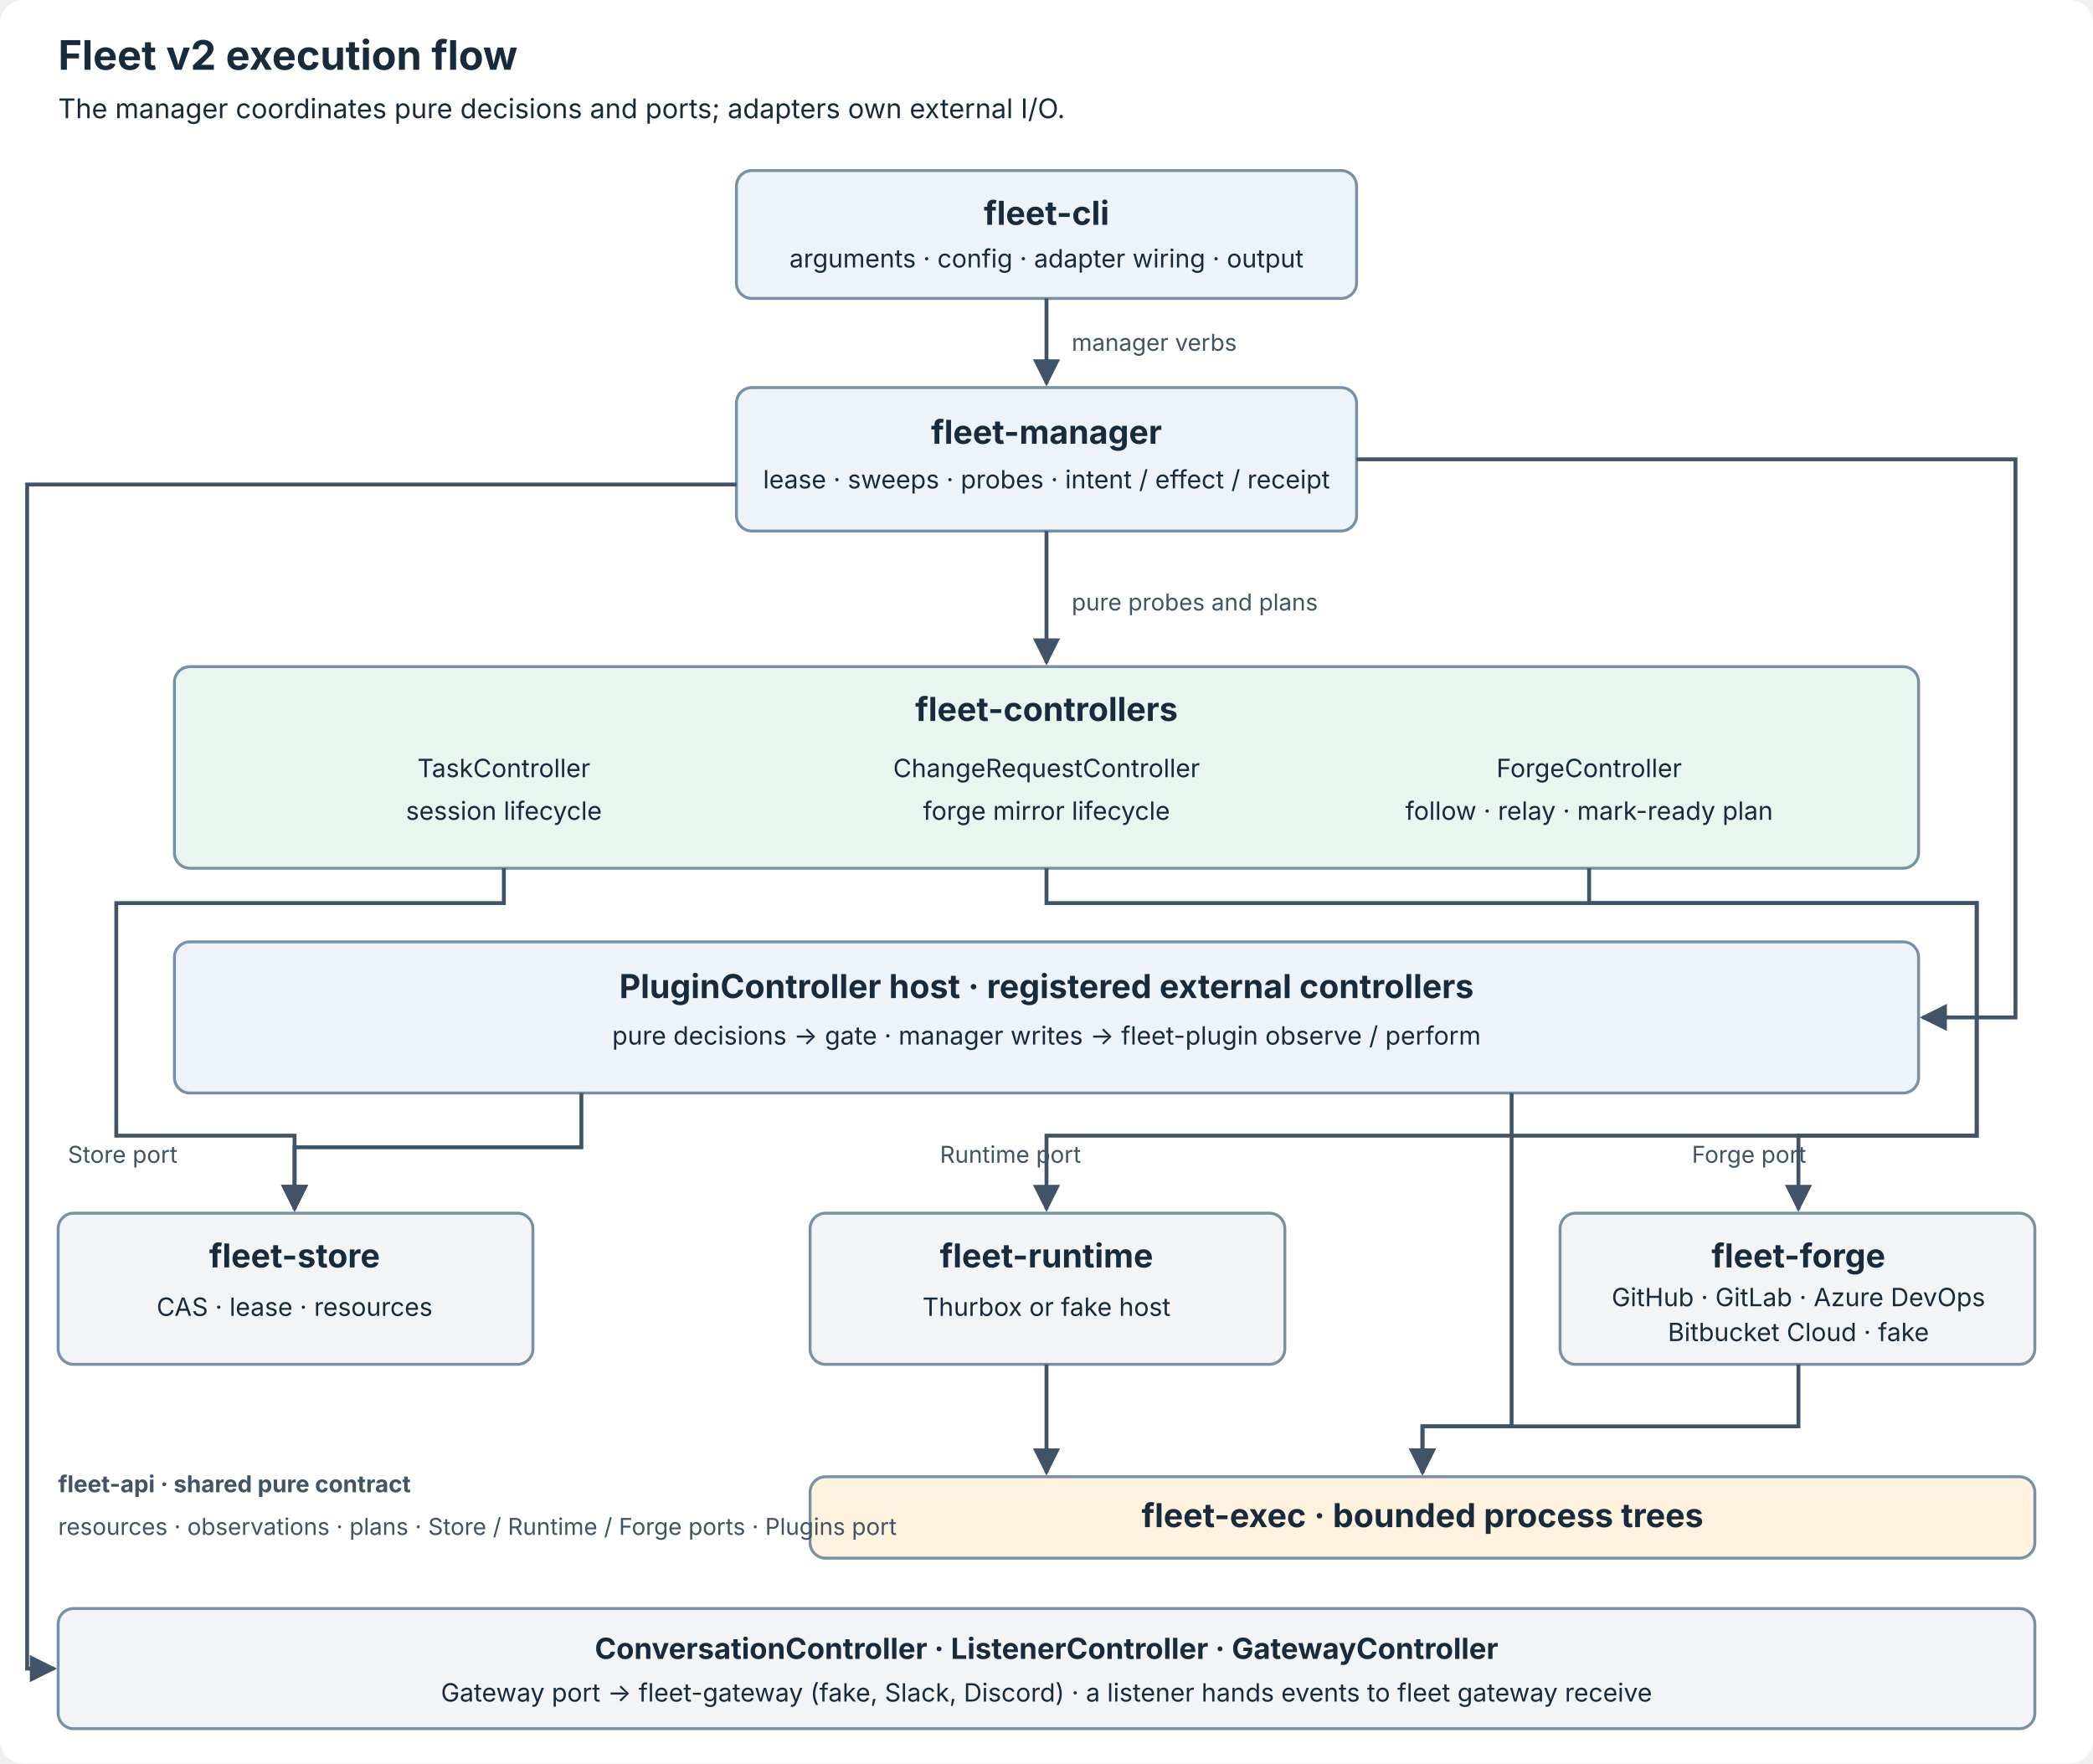
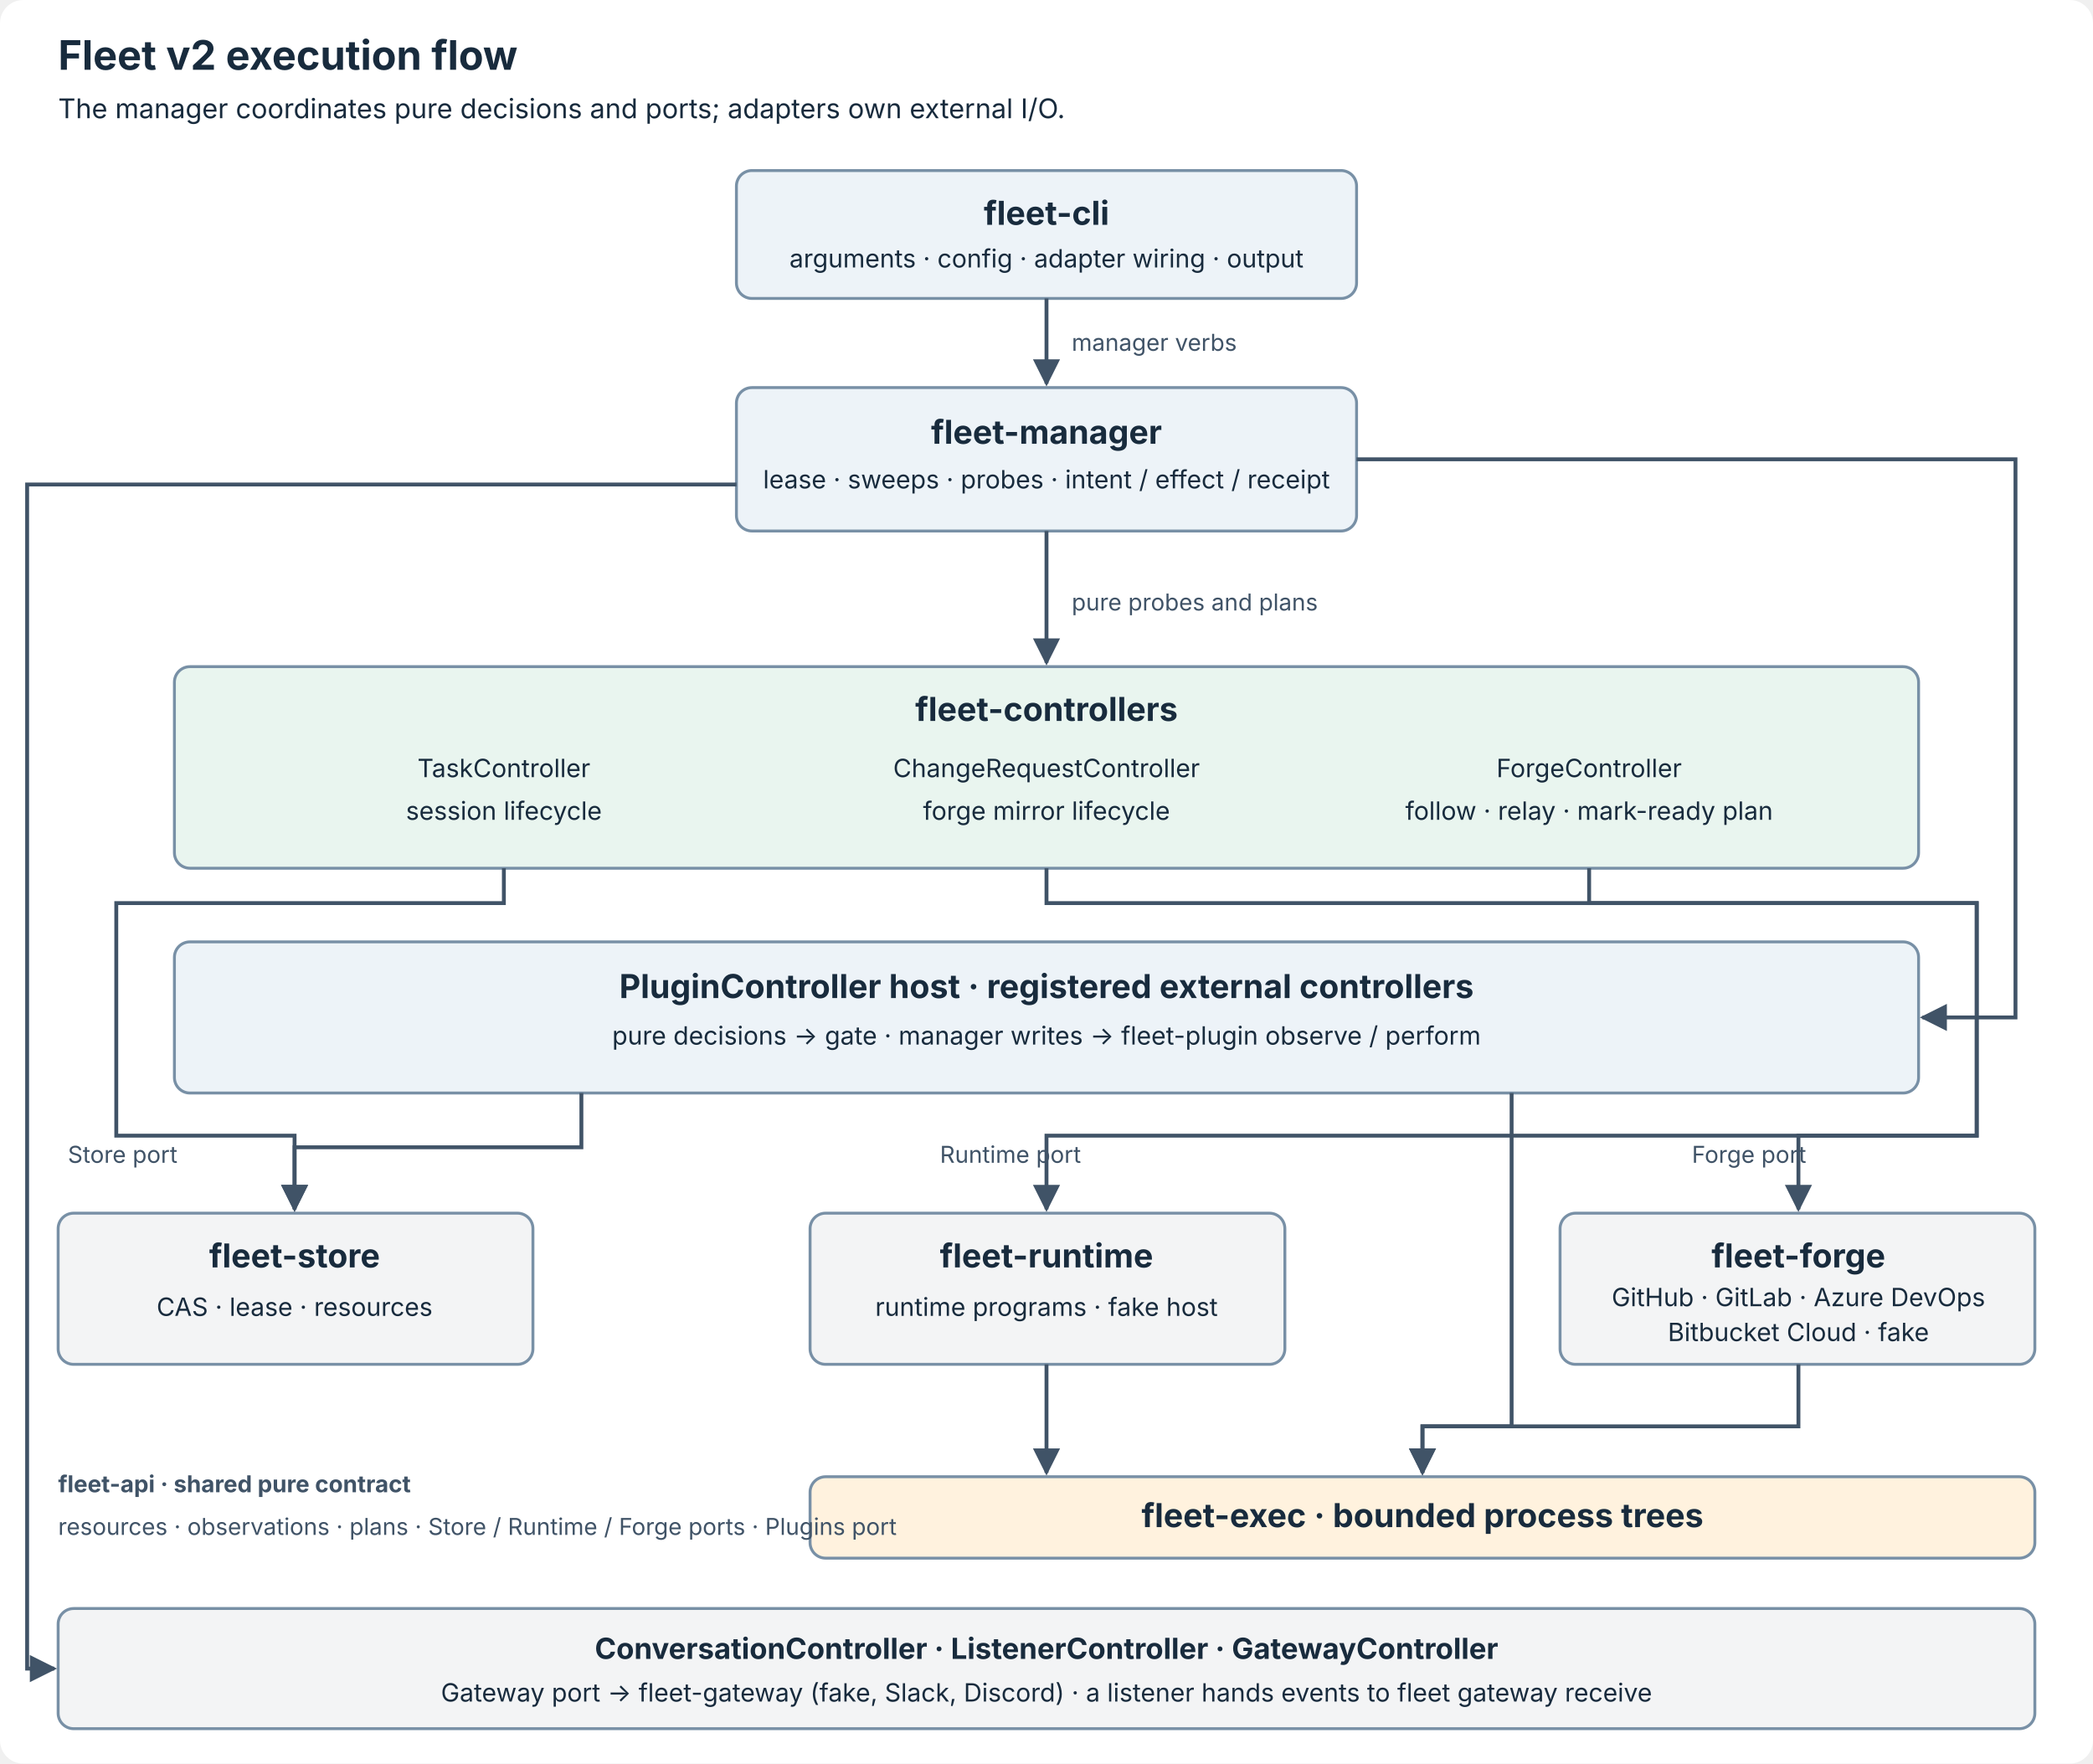
<svg xmlns="http://www.w3.org/2000/svg" viewBox="0 0 1080 910" role="img" aria-labelledby="title desc">
  <style>
  svg { color-scheme:light dark } .background{fill:#fff} .ink{fill:#182b3d} .muted{fill:#405367}
  .box{stroke:#7890a6;stroke-width:1.5} .pure{fill:#e9f5ef} .orchestration{fill:#edf3f8} .adapter{fill:#f3f4f5} .process{fill:#fff2de}
  .arrow{fill:none;stroke:#405367;stroke-width:2;marker-end:url(#arrow)} .arrowhead{fill:#405367}
  @media (prefers-color-scheme: light) { .background{fill:#fff} .ink{fill:#182b3d} }
  @media (prefers-color-scheme: dark) { .background{fill:#101820} .ink{fill:#e6edf3} .muted{fill:#a9bdd0} .box{stroke:#71869a} .pure{fill:#173b2d} .orchestration{fill:#1d2a36} .adapter{fill:#202a33} .process{fill:#493517} .arrow{stroke:#a9bdd0} .arrowhead{fill:#a9bdd0} }
</style>
  <defs>
    <marker id="arrow" viewBox="0 0 10 10" refX="9" refY="5" markerWidth="7" markerHeight="7" orient="auto">
      <path class="arrowhead" d="M0 0 L10 5 L0 10 Z" />
    </marker>
  </defs>
  <rect class="background" width="1080" height="910" rx="12" />
  <g font-family="system-ui,-apple-system,Segoe UI,sans-serif" class="ink">
    <text x="30" y="36" font-size="21" font-weight="700">Fleet v2 execution flow</text>
    <text x="30" y="61" font-size="14">The manager coordinates pure decisions and ports; adapters own external I/O.</text>
    <g class="box">
      <rect class="orchestration" x="380" y="88" width="320" height="66" rx="8" />
      <rect class="orchestration" x="380" y="200" width="320" height="74" rx="8" />
      <rect class="pure" x="90" y="344" width="900" height="104" rx="8" />
      <rect class="orchestration" x="90" y="486" width="900" height="78" rx="8" />
      <rect class="adapter" x="30" y="626" width="245" height="78" rx="8" />
      <rect class="adapter" x="418" y="626" width="245" height="78" rx="8" />
      <rect class="adapter" x="805" y="626" width="245" height="78" rx="8" />
      <rect class="process" x="418" y="762" width="632" height="42" rx="8" />
      <rect class="adapter" x="30" y="830" width="1020" height="62" rx="8" />
    </g>
    <g text-anchor="middle">
      <g font-size="17" font-weight="650">
        <text x="540" y="116">fleet-cli</text>
        <text x="540" y="229">fleet-manager</text>
        <text x="540" y="372">fleet-controllers</text>
        <text x="540" y="515">PluginController host · registered external controllers</text>
        <text x="152" y="654">fleet-store</text>
        <text x="540" y="654">fleet-runtime</text>
        <text x="928" y="654">fleet-forge</text>
        <text x="734" y="788">fleet-exec · bounded process trees</text>
      </g>
      <g font-size="13">
        <text x="540" y="138">arguments · config · adapter wiring · output</text>
        <text x="540" y="252">lease · sweeps · probes · intent / effect / receipt</text>
        <text x="260" y="401">TaskController</text>
        <text x="540" y="401">ChangeRequestController</text>
        <text x="820" y="401">ForgeController</text>
        <text x="260" y="423">session lifecycle</text>
        <text x="540" y="423">forge mirror lifecycle</text>
        <text x="820" y="423">follow · relay · mark-ready plan</text>
        <text x="540" y="539">pure decisions → gate · manager writes → fleet-plugin observe / perform</text>
        <text x="152" y="679">CAS · lease · resources</text>
-         <text x="540" y="679">Thurbox or fake host</text>
+         <text x="540" y="679">runtime programs · fake host</text>
        <text x="928" y="674">GitHub · GitLab · Azure DevOps</text>
        <text x="928" y="692">Bitbucket Cloud · fake</text>
      </g>
    </g>
    <g class="arrow">
      <path d="M540 154 V198" />
      <path d="M540 274 V342" />
      <path d="M260 448 V466 H60 V586 H152 V624" />
      <path d="M540 448 V466 H1020 V586 H540 V624" />
      <path d="M820 448 V466 H1020 V586 H928 V624" />
      <path d="M700 237 H1040 V525 H992" />
      <path d="M300 564 V592 H152 V624" />
      <path d="M780 564 V736 H734 V760" />
      <path d="M540 704 V760" />
      <path d="M928 704 V736 H734 V760" />
    </g>
    <text x="540" y="856" font-size="15" font-weight="650" text-anchor="middle">ConversationController · ListenerController · GatewayController</text>
    <text x="540" y="878" font-size="13" text-anchor="middle">Gateway port → fleet-gateway (fake, Slack, Discord) · a listener hands events to fleet gateway receive</text>
    <path class="arrow" d="M380 250 H14 V861 H28" />
    <g class="muted" font-size="12">
      <text x="553" y="181">manager verbs</text>
      <text x="553" y="315">pure probes and plans</text>
      <text x="35" y="600">Store port</text>
      <text x="485" y="600">Runtime port</text>
      <text x="873" y="600">Forge port</text>
      <text x="30" y="770" font-weight="650">fleet-api · shared pure contract</text>
      <text x="30" y="792">resources · observations · plans · Store / Runtime / Forge ports · Plugins port</text>
    </g>
  </g>
</svg>
